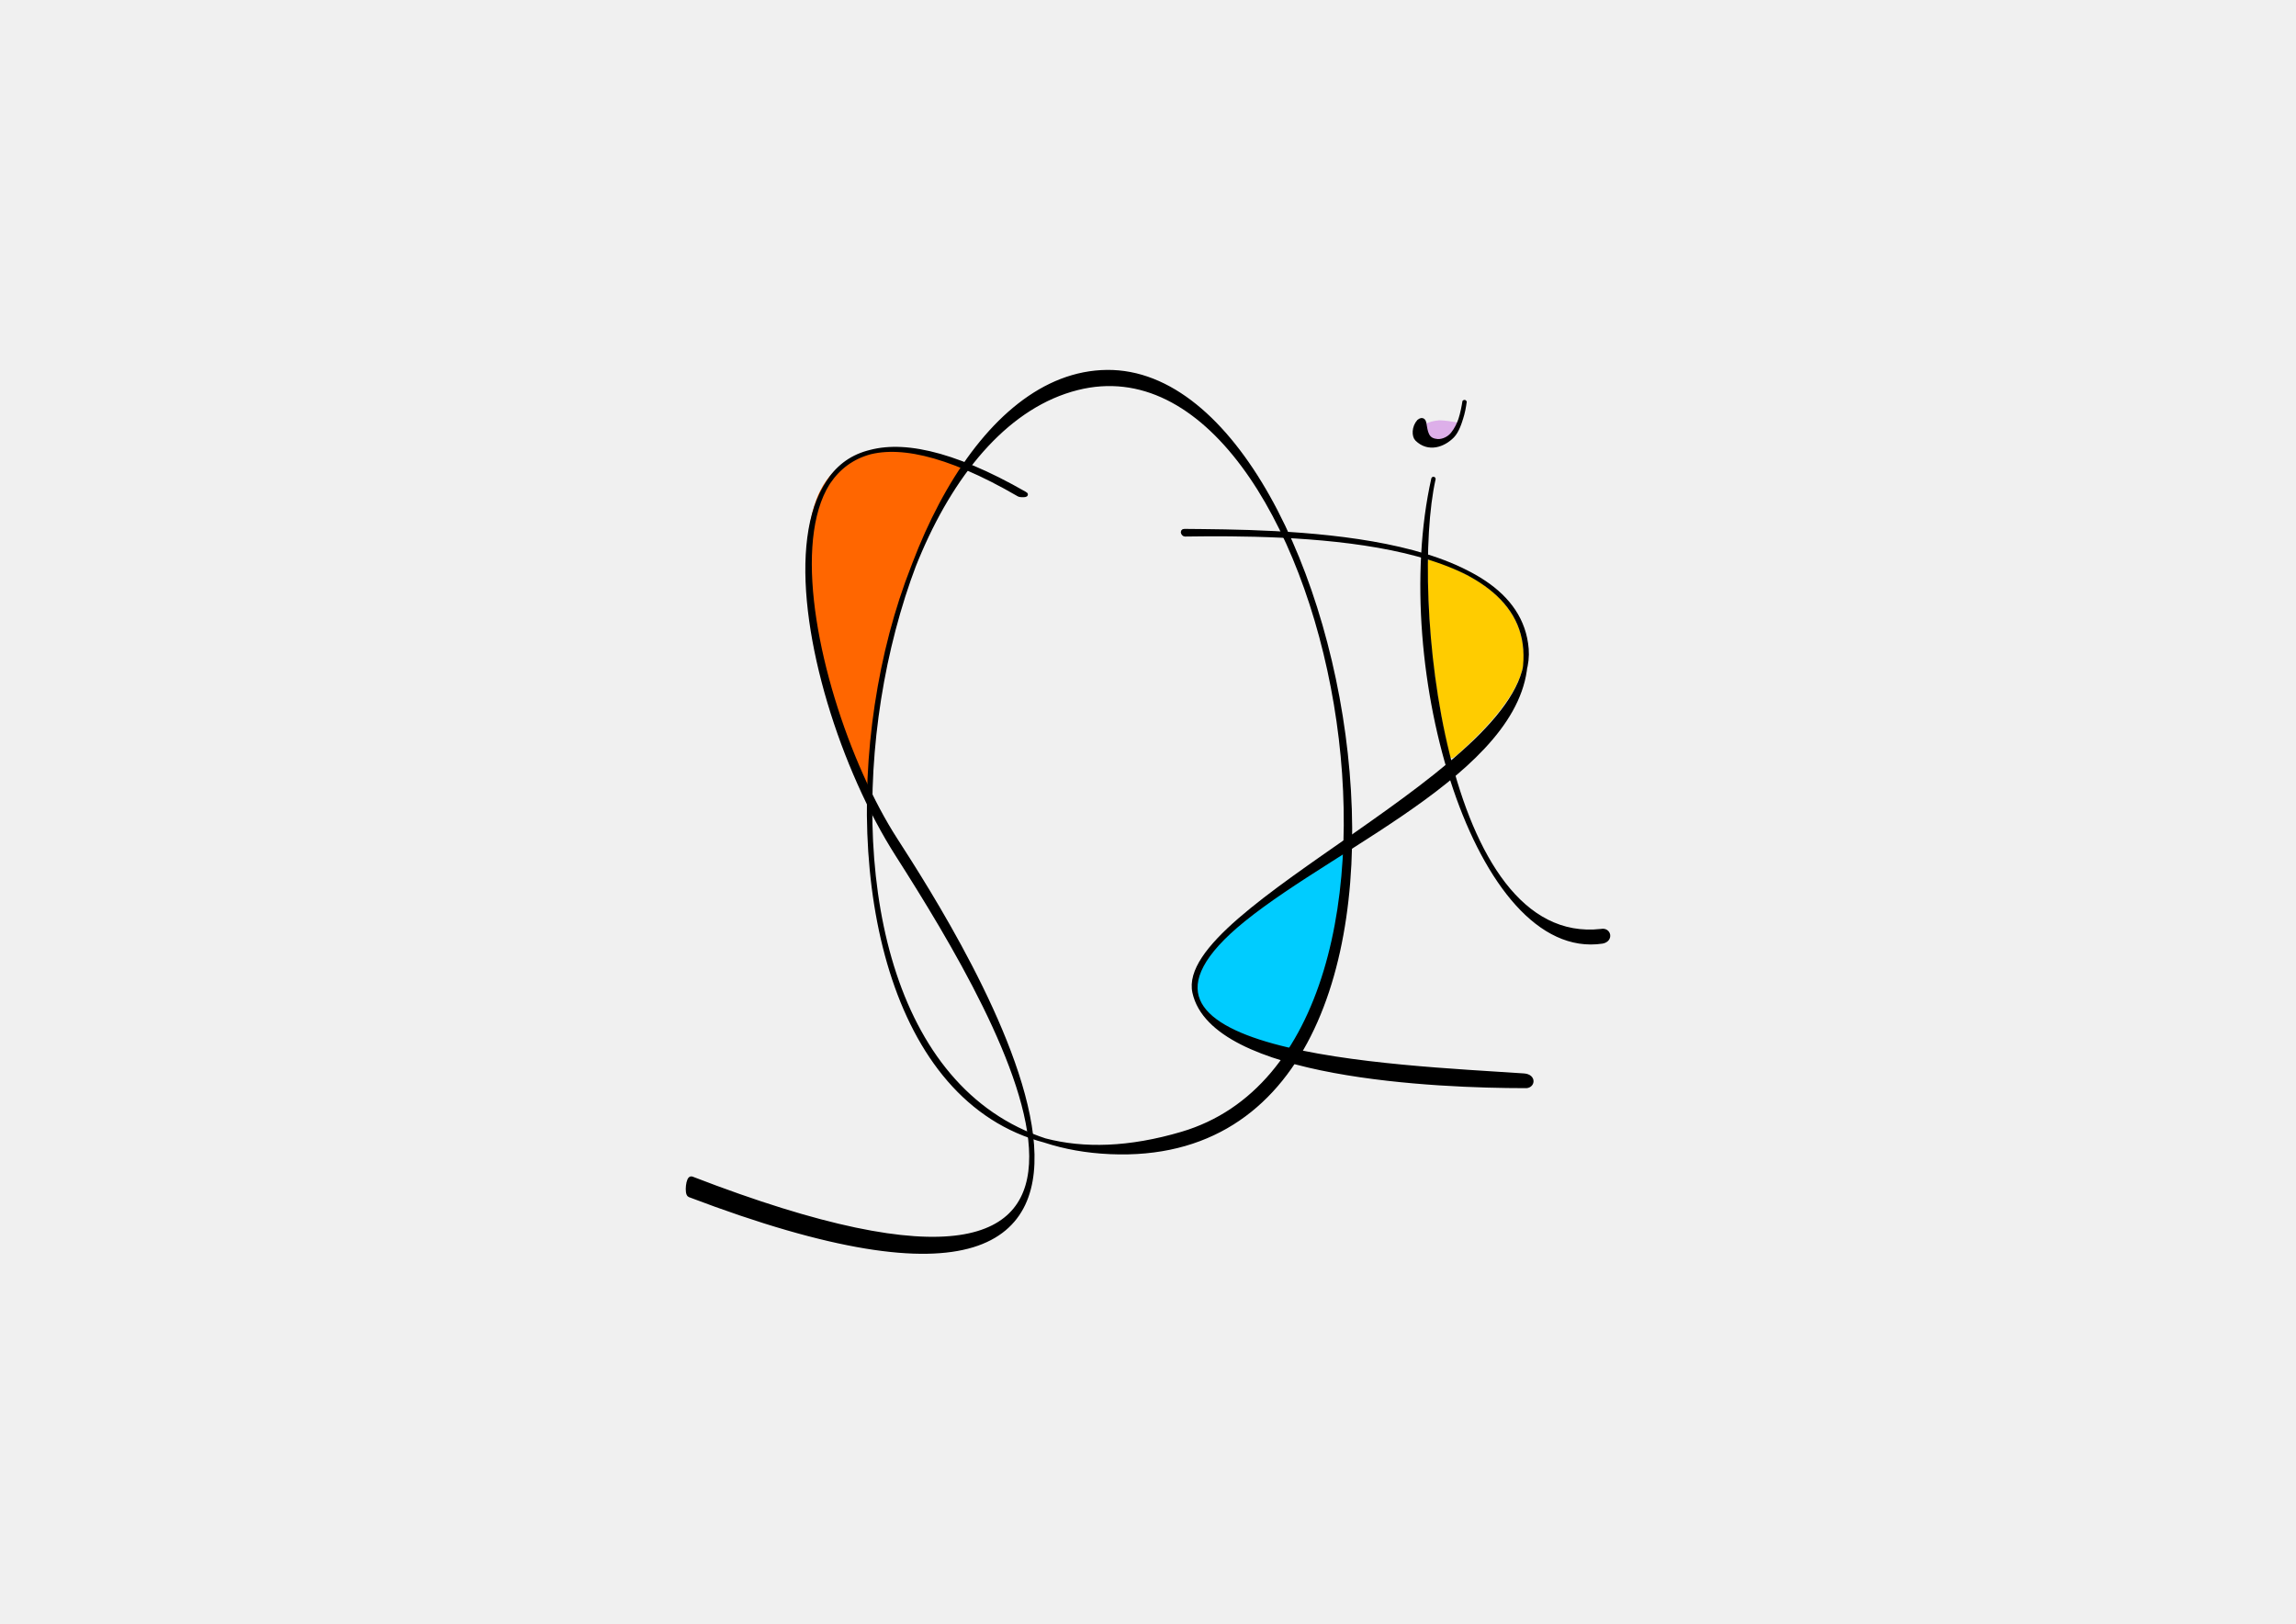
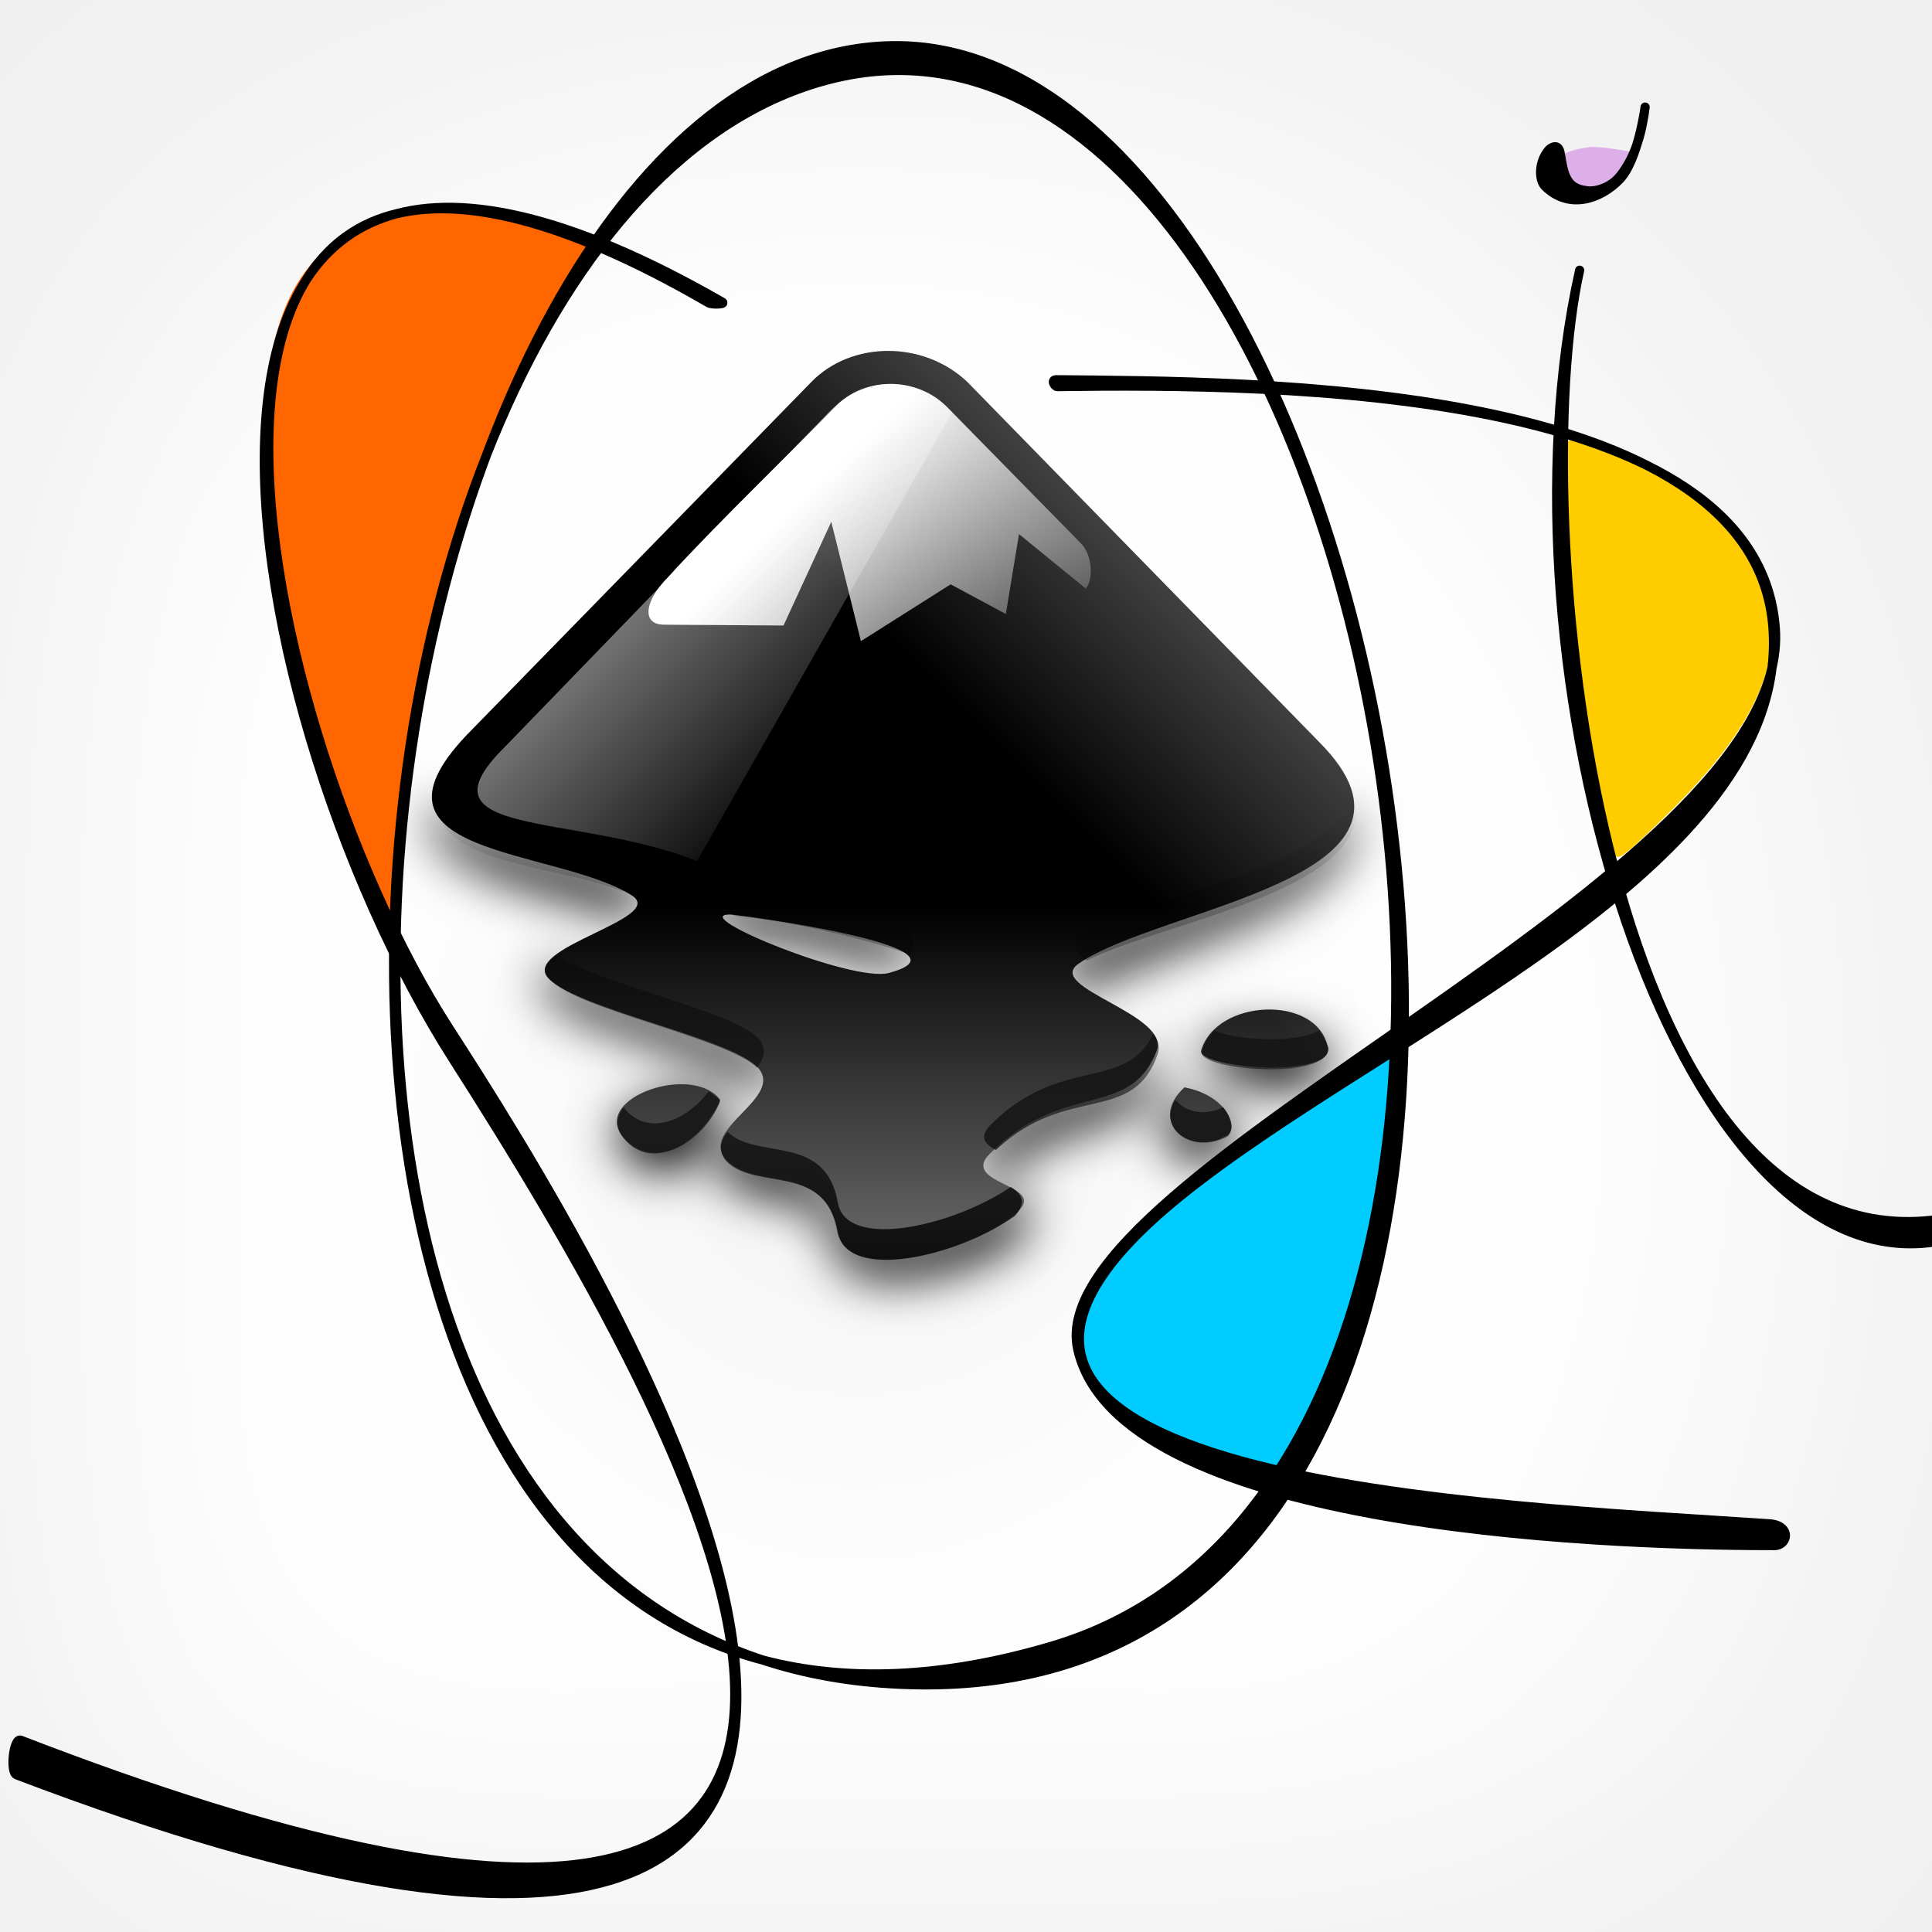
- <svg xmlns="http://www.w3.org/2000/svg" width="1052.362" height="744.094" id="svg2" version="1.1">
+ <svg xmlns="http://www.w3.org/2000/svg" xmlns:xlink="http://www.w3.org/1999/xlink" version="1.0" width="128" height="128" id="svg2">
  <defs id="defs4">
-     </defs>
-   <g id="layer1" transform="translate(0,-308.2677)">
-     <path style="fill:#ffcc00;fill-opacity:1;stroke:#ffcc00;stroke-width:0.999;stroke-linecap:round;stroke-linejoin:miter;stroke-miterlimit:4;stroke-opacity:1;stroke-dasharray:none;stroke-dashoffset:0" d="m 664.997,654.794 c -0.972,-3.167 -3.597,-16.138 -5.089,-25.142 -2.991,-18.056 -4.383,-32.977 -5.101,-54.675 -0.282,-8.54 -0.227,-9.723 0.453,-9.723 2.828,0 16.871,6.387 23.016,10.469 12.377,8.22 18.926,18.741 19.579,31.453 0.244,4.756 0.138,5.721 -1.029,9.344 -2.686,8.342 -9.344,17.867 -19.769,28.283 -3.615,3.612 -7.746,7.54 -9.179,8.728 -2.237,1.855 -2.645,2.034 -2.882,1.263 l 0,0 z" id="path3007" />
-     <path style="fill:#ff6600;fill-opacity:1;stroke:#ff6600;stroke-width:2;stroke-linecap:round;stroke-linejoin:miter;stroke-miterlimit:4;stroke-opacity:1;stroke-dasharray:none;stroke-dashoffset:0" d="m 392.35,654.339 c -21.019,-49.201 -27.208,-97.821 -15.4,-120.968 6.897,-13.519 20.884,-19.676 38.81,-17.085 8.177,1.182 23.926,4.341 25.375,5.712 0.385,0.365 -3.384,3.52 -5.321,6.576 -4.776,7.535 -13.599,25.792 -17.819,36.871 -11.081,29.091 -18.251,66.199 -20.591,101.765 -0.206,3.137 -0.46,-2.118 -5.054,-12.872 z" id="path3792" />
-     <path style="fill:#ddafe9;fill-opacity:1;stroke:#ddafe9;stroke-width:1px;stroke-linecap:butt;stroke-linejoin:miter;stroke-opacity:1" d="m 659.678,501.377 c -2.325,0.183 -4.636,0.778 -6.73,1.811 -1.196,0.629 -2.55,1.56 -2.645,3.036 -0.053,2.064 1.388,3.955 3.285,4.676 2.246,0.883 4.801,0.664 7.042,-0.112 3.304,-1.228 5.792,-4.038 7.279,-7.165 0.179,-0.509 0.936,-1.394 -0.086,-1.282 -2.661,-0.426 -5.33,-0.917 -8.031,-0.968 l -0.114,0.003 z" id="path3800" />
-     <path style="fill:#00ccff;fill-opacity:1;stroke:#00ccff;stroke-opacity:1" d="m 578.81,789.721 c -23.323,-8.157 -33.497,-20.51 -31.224,-32.626 1.494,-7.962 12.515,-20.844 29.785,-34.676 9.861,-7.898 35.842,-26.236 40.584,-29.12 1.147,-0.698 0.193,2.995 -0.379,10.869 -2.196,30.236 -6.654,51.981 -15.236,71.453 -3.721,8.442 -8.505,18.892 -9.624,18.763 -0.359,-0.041 -6.183,-1.671 -9.888,-2.967 z" id="path3794" />
-     <path style="fill:#000000;stroke:#000000;stroke-width:2;stroke-linecap:butt;stroke-linejoin:round;stroke-miterlimit:4;stroke-opacity:1;stroke-dasharray:none" d="m 411.317,699.863 c -49.81,-78.024 -78.304,-243.653 58.487,-165.265 1.437,0.615 -2.086,0.678 -2.729,0.304 -135.879,-78.946 -100.532,90.204 -56.682,158.172 28.571,44.286 168.571,262.857 -94.286,162.857 -1.502,-0.542 -0.7,-8.167 0.905,-7.547 239.715,92.644 144.116,-70.497 94.305,-148.52 z" id="path2985" />
-     <path style="fill:#000000;stroke:#000000;stroke-width:2;stroke-linecap:butt;stroke-linejoin:round;stroke-miterlimit:4;stroke-opacity:1;stroke-dasharray:none" d="m 699.183,605.899 c -3.853,-54.402 -114.732,-53.822 -156.291,-54.254 -1.329,-0.022 -0.36,1.51 0.187,1.502 48.4,-0.674 152.456,0.086 156.599,52.56 4.286,54.286 -160.714,118.795 -152.143,157.366 8.571,38.571 111.429,42.857 151.429,42.857 3.571,0.357 4.418,-4.408 -0.55,-4.747 -58.31,-3.976 -206.021,-8.742 -128.513,-71.455 44.367,-35.898 132.986,-71.523 129.282,-123.829 z" id="path2989" />
-     <path style="fill:#000000;stroke:#000000;stroke-width:2;stroke-linecap:butt;stroke-linejoin:round;stroke-miterlimit:4;stroke-opacity:1;stroke-dasharray:none" d="m 733.916,734.959 c -73.614,8.332 -88.588,-155.096 -76.908,-207.2 -19.517,87.164 20.403,220.492 77.348,211.951 4.167,-0.758 3.095,-5.508 -0.44,-4.75 z" id="path2991" />
-     <path style="fill:#000000;stroke:#000000;stroke-width:2;stroke-linecap:butt;stroke-linejoin:round;stroke-miterlimit:4;stroke-opacity:1;stroke-dasharray:none" d="m 665.675,508.008 c 4.134,-4.234 5.659,-16.149 5.63,-15.92 -0.682,5.324 -2.024,10.798 -5.42,15.069 -2.264,2.882 -5.896,3.591 -7.486,3.24 -4.661,-0.502 -4.916,-4.184 -5.652,-8.236 -0.105,-0.576 -0.553,-2.231 -2.4,-0.712 -2.289,2.555 -2.324,6.593 -0.856,8.033 5.234,5.135 12.051,2.76 16.185,-1.474 z" id="path3763" />
-     <path id="path3846" style="fill:#000000;stroke:#000000;stroke-width:2;stroke-linecap:butt;stroke-linejoin:miter;stroke-miterlimit:4;stroke-opacity:1;stroke-dasharray:none" d="m 493.66,486.078 c 117.777,-29.79 182.701,302.045 48.133,341.811 -193.819,57.275 -172.173,-310.437 -48.133,-341.811 z m 13.687,-7.291 c -115.061,1.207 -170.542,344.389 -2.668,357.143 182.478,13.863 117.729,-358.35 2.668,-357.143 z" />
+     <linearGradient id="WhiteTransparent" gradientUnits="userSpaceOnUse">
+       <stop style="stop-color:white;stop-opacity:1" offset="0" id="stop7" />
+       <stop style="stop-color:white;stop-opacity:0" offset="1" id="stop9" />
+     </linearGradient>
+     <linearGradient id="BlackTransparent" gradientUnits="userSpaceOnUse">
+       <stop style="stop-color:black;stop-opacity:1" offset="0" id="stop12" />
+       <stop style="stop-color:black;stop-opacity:0" offset="1" id="stop14" />
+     </linearGradient>
+     <linearGradient id="liquidShade" xlink:href="#BlackTransparent" x1="0" y1="128" x2="0" y2="64" gradientUnits="userSpaceOnUse" gradientTransform="matrix(0.5454768,0,0,0.5454768,24.25588,18.47707)" />
+     <linearGradient id="liquidSpecular" xlink:href="#WhiteTransparent" x1="0" y1="128" x2="0" y2="76" gradientUnits="userSpaceOnUse" />
+     <linearGradient id="sideSpecular" xlink:href="#WhiteTransparent" x1="80" y1="20" x2="60" y2="40" gradientUnits="userSpaceOnUse" />
+     <linearGradient id="IcecapTip" xlink:href="#WhiteTransparent" x1="60" y1="20" x2="90" y2="50" gradientUnits="userSpaceOnUse" gradientTransform="matrix(0.5454768,0,0,0.5454768,24.25588,18.47707)" />
+     <linearGradient id="shinySpecular" xlink:href="#WhiteTransparent" x1="33" y1="35" x2="58" y2="60" gradientUnits="userSpaceOnUse" gradientTransform="matrix(0.5454768,0,0,0.5454768,24.25588,18.47707)" />
+     <clipPath clipPathUnits="userSpaceOnUse" id="clipoutline1">
+       <path id="outline1" d="M 54.1,12.5 L 12.9,54.7 C -2.7,70.3 23,69 32.3,74.9 C 36.6,77.7 18.5,81.3 22.2,85 C 25.8,88.7 43.9,92.1 47.5,95.7 C 51.1,99.4 40.2,103.3 43.8,107 C 47.3,110.7 55.7,107.2 57.2,115.6 C 58.3,121.8 72.6,118.7 79,113.4 C 83,110 72.1,110 75.7,106.3 C 84.7,97.2 92.7,102.2 96,93.8 C 97.8,89.3 82.4,86.1 86.5,83.2 C 96.3,76.3 132.3,72.8 115.7,56.2 L 73,12.5 C 67.7,7.5 59,7.5 54.1,12.5 z M 44.2,77.2 C 45.1,77.2 75,81.2 63.5,84.3 C 59.1,85.5 38.9,77.2 44.2,77.2 z M 101.4,93.8 C 101.4,95.9 117.7,97.1 116.8,93.3 C 115.5,86.9 103.2,87.4 101.4,93.8 z M 31.9,104.9 C 35.6,108.1 41.2,104.2 43,99.7 C 39.4,95 26.1,100 31.9,104.9 z M 99.4,98.2 C 94.8,102.4 100.2,106.8 104.7,103.9 C 105.9,103.1 104.6,99.2 99.4,98.2 z " />
+     </clipPath>
+     <filter id="ShadowBlur" filterUnits="userSpaceOnUse" x="0" y="0">
+       <feGaussianBlur in="SourceAlpha" stdDeviation="3" result="blur" id="feGaussianBlur24" />
+     </filter>
+     <filter id="filter3969" x="-0.716" width="2.432" y="-0.761" height="2.522">
+       <feGaussianBlur stdDeviation="7.609" id="feGaussianBlur3971" />
+     </filter>
+   </defs>
+   <style type="text/css" id="style26">
+ 	.specularity {opacity:0.5;}
+ 	.low-specularity {opacity:0.25;}
+ 	.full-specularity {opacity:1;}
+ 	.black {fill:#000000;}
+ 	.white {fill:#ffffff;}
+ 	.outline-big {stroke-width:16;stroke:none;opacity:0.1;fill:none;}
+ 	.outline-small {stroke-width:8;stroke:none;opacity:0.2;fill:none;}
+ 	.stroke-highlight {fill:none;stroke:none;opacity:0.2;}
+        	.base-shadow 	{fill:black;opacity:75;}
+ 	</style>
+   <g id="g28">
+     <path style="fill:none;stroke:#ffffff;stroke-width:13.457;stroke-miterlimit:4;stroke-opacity:1;stroke-dasharray:none;filter:url(#filter3969)" id="path3151" d="M 112,33 A 12.75,12 0 1 1 86.5,33 12.75,12 0 1 1 112,33 z" transform="matrix(3.273291,0,0,3.703507,-267.9956,-48.99641)" />
+     <path class="base-shadow" d="m 8,62.9 c -2.5,9.4 15.4,11.1 24.3,14.7 2.2,1 1.2,-3.2 0.1,-4.2 C 25.2,69.8 10.2,69 8,62.9 z m 111.6,1 c -2.7,8.9 -25,13.1 -33,17.8 -2.1,1.2 -3.2,6.3 0.4,4.3 9.6,-5.3 35.8,-10.7 32.6,-22.1 z M 44.3,75.7 C 41,75.7 39,77.3 44.9,79.4 52.6,80 63.7,83 66,84 69.8,77.5 45,75.7 44.3,75.7 z m -21.1,8.5 c -1.4,-1.2 -2.9,1 -0.9,2.8 3.5,3.8 22.6,7.9 26.3,11.5 1.8,0.9 1.2,-2.5 0.1,-3.6 C 45.3,91.5 28.2,87.6 23.2,84.2 z m 78.5,9.7 c 0.2,3.5 15.8,7.6 15.2,0.1 -0.2,-2.6 -15.4,-2.7 -15.2,-0.1 z m -6.1,-0.2 c -3.4,7.1 -11.3,2.5 -19.8,11.1 -2.3,1.7 -1.3,6.2 1,3.8 8.7,-8.2 16.4,-3.7 19.4,-12.6 0.2,-1 0,-1.6 -0.6,-2.3 z M 31.5,106 c 4.5,5 9.8,1.8 11.5,-5.7 -0.4,-1.7 -16.8,0.1 -11.5,5.7 z m 67.2,-5.8 c -5.4,4.4 3.3,9.4 6,5.8 3.6,-4.7 -3.4,-3.4 -6,-5.8 z M 43.5,105 c -0.9,1.2 -0.8,3 0.3,4.2 3.6,3.6 12,0.1 13.5,8.6 1.1,6.1 15.2,3.5 22,-1.4 1.5,-1.6 1.6,-5.4 -0.3,-4.4 -29.8,13.4 -10.8,-3.8 -35.5,-7 z" id="path30" transform="matrix(0.5454768,0,0,0.5454768,24.25588,18.47707)" style="fill:#000000;filter:url(#ShadowBlur)" />
+     <use class="outline-big" xlink:href="#outline1" id="use32" transform="matrix(0.5454768,0,0,0.5454768,24.25588,18.47707)" style="opacity:0.1;fill:none;stroke:none" x="0" y="0" width="128" height="128" />
+     <use class="outline-small" xlink:href="#outline1" id="use34" transform="matrix(0.5454768,0,0,0.5454768,24.25588,18.47707)" style="opacity:0.2;fill:none;stroke:none" x="0" y="0" width="128" height="128" />
+     <use class="black;" xlink:href="#outline1" id="use36" transform="matrix(0.5454768,0,0,0.5454768,24.25588,18.47707)" x="0" y="0" width="128" height="128" />
+     <use clip-path="url(#clipoutline1)" xlink:href="#outline1" class="stroke-highlight" id="use38" transform="matrix(0.5454768,0,0,0.5454768,24.25588,18.47707)" style="opacity:0.2;fill:none;stroke:none" x="0" y="0" width="128" height="128" />
+     <use style="opacity:0.5;fill:url(#liquidSpecular)" class="specularity" xlink:href="#outline1" id="use40" transform="matrix(0.5454768,0,0,0.5454768,24.25588,18.47707)" x="0" y="0" width="128" height="128" />
+     <use style="opacity:0.25;fill:url(#sideSpecular)" class="low-specularity" xlink:href="#outline1" id="use42" transform="matrix(0.5454768,0,0,0.5454768,24.25588,18.47707)" x="0" y="0" width="128" height="128" />
+     <path class="specularity" style="opacity:0.5;fill:url(#shinySpecular)" d="m 33.42,49.515 c -6.055,6 4.582,4.309 12.764,7.528 L 63.094,27.314 c -2.564,-2.618 -5.837,-2.4 -8.182,0 L 33.42,49.515 z" id="path44" />
+     <path style="fill:url(#liquidShade)" class="shade" d="m 29.111,52.133 c -1.418,5.127 7.309,5.018 12.164,6.928 0.818,-0.491 1.255,-1.091 0.655,-1.636 -3.927,-1.964 -11.673,-1.964 -12.819,-5.291 z m 60.602,0.545 c -1.473,4.855 -13.91,6.709 -18.219,9.273 -0.6,0.6 -0.218,1.146 0.491,1.691 5.346,-2.673 19.474,-4.746 17.728,-10.964 z m -41.293,6 c -1.746,0 -2.836,0.873 0.327,2.018 4.2,0.327 10.255,2.018 11.564,2.564 2.018,-3.6 -11.455,-4.582 -11.891,-4.582 z m -11.51,4.637 c -0.709,0.491 -1.091,1.036 -0.491,1.582 1.909,2.018 11.728,3.873 13.746,5.837 0.491,-0.655 0.655,-1.309 0.055,-1.964 -1.855,-1.855 -10.582,-3.6 -13.31,-5.455 z m 43.529,4.964 c -0.382,0.436 -0.709,0.927 -0.818,1.473 0,1.146 8.4,1.855 8.4,-0.327 -0.164,-0.382 -0.327,-0.764 -0.655,-1.146 -1.527,0.873 -5.291,0.655 -6.928,0 z m -4.037,0.218 c -1.855,3.873 -6.164,1.364 -10.8,6.055 -0.764,0.818 -0.327,1.255 0.382,1.636 4.746,-4.473 9.109,-1.582 10.746,-6.437 0.109,-0.491 0,-0.873 -0.327,-1.255 z m -29.456,3.818 c -1.309,1.746 -3.6,2.891 -5.237,1.473 -0.164,-0.109 -0.273,-0.273 -0.382,-0.436 -0.6,0.764 -0.6,1.582 0.382,2.455 1.964,1.691 5.073,-0.436 6,-2.836 -0.164,-0.273 -0.491,-0.491 -0.764,-0.655 z m 30.929,0.545 c -1.255,2.018 1.255,3.655 3.491,2.4 0.327,-0.382 0.273,-1.145 -0.327,-1.909 -1.309,0.655 -2.564,0.273 -3.164,-0.491 z m -29.674,2.127 c -0.491,0.6 -0.655,1.309 -0.055,1.964 1.964,1.964 6.546,0.055 7.364,4.691 0.6,3.327 8.019,1.582 11.728,-1.091 0.818,-0.895 0.436,-1.473 -0.273,-1.909 -3.873,2.618 -10.91,4.2 -11.455,1.036 -0.818,-4.637 -5.346,-2.782 -7.309,-4.691 z" id="path46" />
+     <path id="icecap" class="full-specularity" style="fill:url(#IcecapTip)" d="m 62.712,26.932 8.891,9.055 c 0.818,0.818 0.818,2.509 0.327,3 l -4.418,-3.6 -0.873,5.291 -3.655,-1.964 -5.946,3.764 -1.964,-7.909 -3.164,6.873 -7.909,-0.055 c -1.527,0 -1.309,-1.582 0.273,-3.164 3.109,-3.437 9.164,-9.273 11.073,-11.291 1.964,-2.018 5.4,-1.964 7.364,0 z" />
+     <path style="fill:#ffcc00;fill-opacity:1;stroke:#ffcc00;stroke-width:0.304;stroke-linecap:round;stroke-linejoin:miter;stroke-miterlimit:4;stroke-opacity:1;stroke-dasharray:none;stroke-dashoffset:0" d="m 107.082,56.49 c -0.295,-0.962 -1.093,-4.902 -1.546,-7.637 -0.909,-5.485 -1.331,-10.017 -1.549,-16.608 -0.086,-2.594 -0.069,-2.953 0.137,-2.953 0.859,0 5.125,1.94 6.991,3.18 3.76,2.497 5.749,5.693 5.947,9.554 0.074,1.445 0.042,1.738 -0.312,2.838 -0.816,2.534 -2.838,5.427 -6.005,8.591 -1.098,1.097 -2.353,2.29 -2.788,2.651 -0.679,0.563 -0.804,0.618 -0.875,0.384 l 0,0 z" id="path3007" />
+     <path style="fill:#ff6600;fill-opacity:1;stroke:#ff6600;stroke-width:0.608;stroke-linecap:round;stroke-linejoin:miter;stroke-miterlimit:4;stroke-opacity:1;stroke-dasharray:none;stroke-dashoffset:0" d="m 24.263,56.352 c -6.385,-14.945 -8.265,-29.714 -4.678,-36.745 2.095,-4.107 6.344,-5.977 11.789,-5.19 2.484,0.359 7.268,1.318 7.708,1.735 0.117,0.111 -1.028,1.069 -1.616,1.998 -1.451,2.289 -4.131,7.835 -5.413,11.2 -3.366,8.837 -5.544,20.108 -6.255,30.912 -0.063,0.953 -0.14,-0.643 -1.535,-3.91 z" id="path3792" />
+     <path style="fill:#ddafe9;fill-opacity:1;stroke:#ddafe9;stroke-width:0.304px;stroke-linecap:butt;stroke-linejoin:miter;stroke-opacity:1" d="m 105.466,9.889 c -0.706,0.055 -1.408,0.236 -2.044,0.55 -0.363,0.191 -0.775,0.474 -0.803,0.922 -0.016,0.627 0.422,1.202 0.998,1.42 0.682,0.268 1.458,0.202 2.139,-0.034 1.004,-0.373 1.759,-1.227 2.211,-2.176 0.054,-0.155 0.285,-0.423 -0.027,-0.389 -0.808,-0.129 -1.619,-0.279 -2.44,-0.294 l -0.035,6.71e-4 z" id="path3800" />
+     <path style="fill:#00ccff;fill-opacity:1;stroke:#00ccff;stroke-width:0.304;stroke-opacity:1" d="m 80.902,97.475 c -7.084,-2.478 -10.175,-6.23 -9.485,-9.91 0.454,-2.419 3.801,-6.331 9.047,-10.533 2.995,-2.399 10.887,-7.969 12.328,-8.846 0.348,-0.212 0.059,0.91 -0.115,3.301 -0.667,9.185 -2.021,15.79 -4.628,21.704 -1.13,2.564 -2.583,5.739 -2.923,5.699 -0.109,-0.013 -1.878,-0.508 -3.003,-0.901 z" id="path3794" />
+     <path style="fill:#000000;stroke:#000000;stroke-width:0.608;stroke-linecap:butt;stroke-linejoin:round;stroke-miterlimit:4;stroke-opacity:1;stroke-dasharray:none" d="M 30.024,70.18 C 14.894,46.48 6.239,-3.831 47.79,19.98 c 0.437,0.187 -0.634,0.206 -0.829,0.092 C 5.687,-3.908 16.424,47.472 29.743,68.118 38.422,81.57 80.948,147.963 1.103,117.587 0.647,117.422 0.891,115.106 1.378,115.295 74.194,143.436 45.154,93.881 30.024,70.18 z" id="path2985" />
+     <path style="fill:#000000;stroke:#000000;stroke-width:0.608;stroke-linecap:butt;stroke-linejoin:round;stroke-miterlimit:4;stroke-opacity:1;stroke-dasharray:none" d="M 117.466,41.638 C 116.296,25.113 82.615,25.289 69.991,25.158 c -0.404,-0.006 -0.11,0.459 0.057,0.456 14.702,-0.205 46.31,0.026 47.568,15.965 1.302,16.49 -48.818,36.085 -46.215,47.801 2.604,11.716 33.847,13.018 45.998,13.018 1.085,0.108 1.342,-1.339 -0.167,-1.442 C 99.52,99.749 54.651,98.302 78.195,79.252 91.672,68.348 118.591,57.526 117.466,41.638 z" id="path2989" />
+     <path style="fill:#000000;stroke:#000000;stroke-width:0.608;stroke-linecap:butt;stroke-linejoin:round;stroke-miterlimit:4;stroke-opacity:1;stroke-dasharray:none" d="M 128.016,80.841 C 105.656,83.372 101.107,33.729 104.655,17.902 c -5.929,26.477 6.198,66.976 23.495,64.382 1.266,-0.23 0.94,-1.673 -0.134,-1.443 z" id="path2991" />
+     <path style="fill:#000000;stroke:#000000;stroke-width:0.608;stroke-linecap:butt;stroke-linejoin:round;stroke-miterlimit:4;stroke-opacity:1;stroke-dasharray:none" d="m 107.288,11.903 c 1.256,-1.286 1.719,-4.905 1.71,-4.836 -0.207,1.617 -0.615,3.28 -1.646,4.577 -0.688,0.875 -1.791,1.091 -2.274,0.984 -1.416,-0.152 -1.493,-1.271 -1.717,-2.502 -0.031,-0.175 -0.168,-0.678 -0.729,-0.216 -0.695,0.776 -0.706,2.003 -0.26,2.44 1.59,1.56 3.661,0.838 4.916,-0.448 z" id="path3763" />
+     <path id="path3846" style="fill:#000000;stroke:#000000;stroke-width:0.608;stroke-linecap:butt;stroke-linejoin:miter;stroke-miterlimit:4;stroke-opacity:1;stroke-dasharray:none" d="M 55.036,5.242 C 90.812,-3.807 110.533,96.99 69.657,109.069 10.783,126.467 17.358,14.772 55.036,5.242 z M 59.194,3.027 C 24.243,3.394 7.39,107.638 58.383,111.512 113.813,115.723 94.145,2.66 59.194,3.027 z" />
  </g>
</svg>
